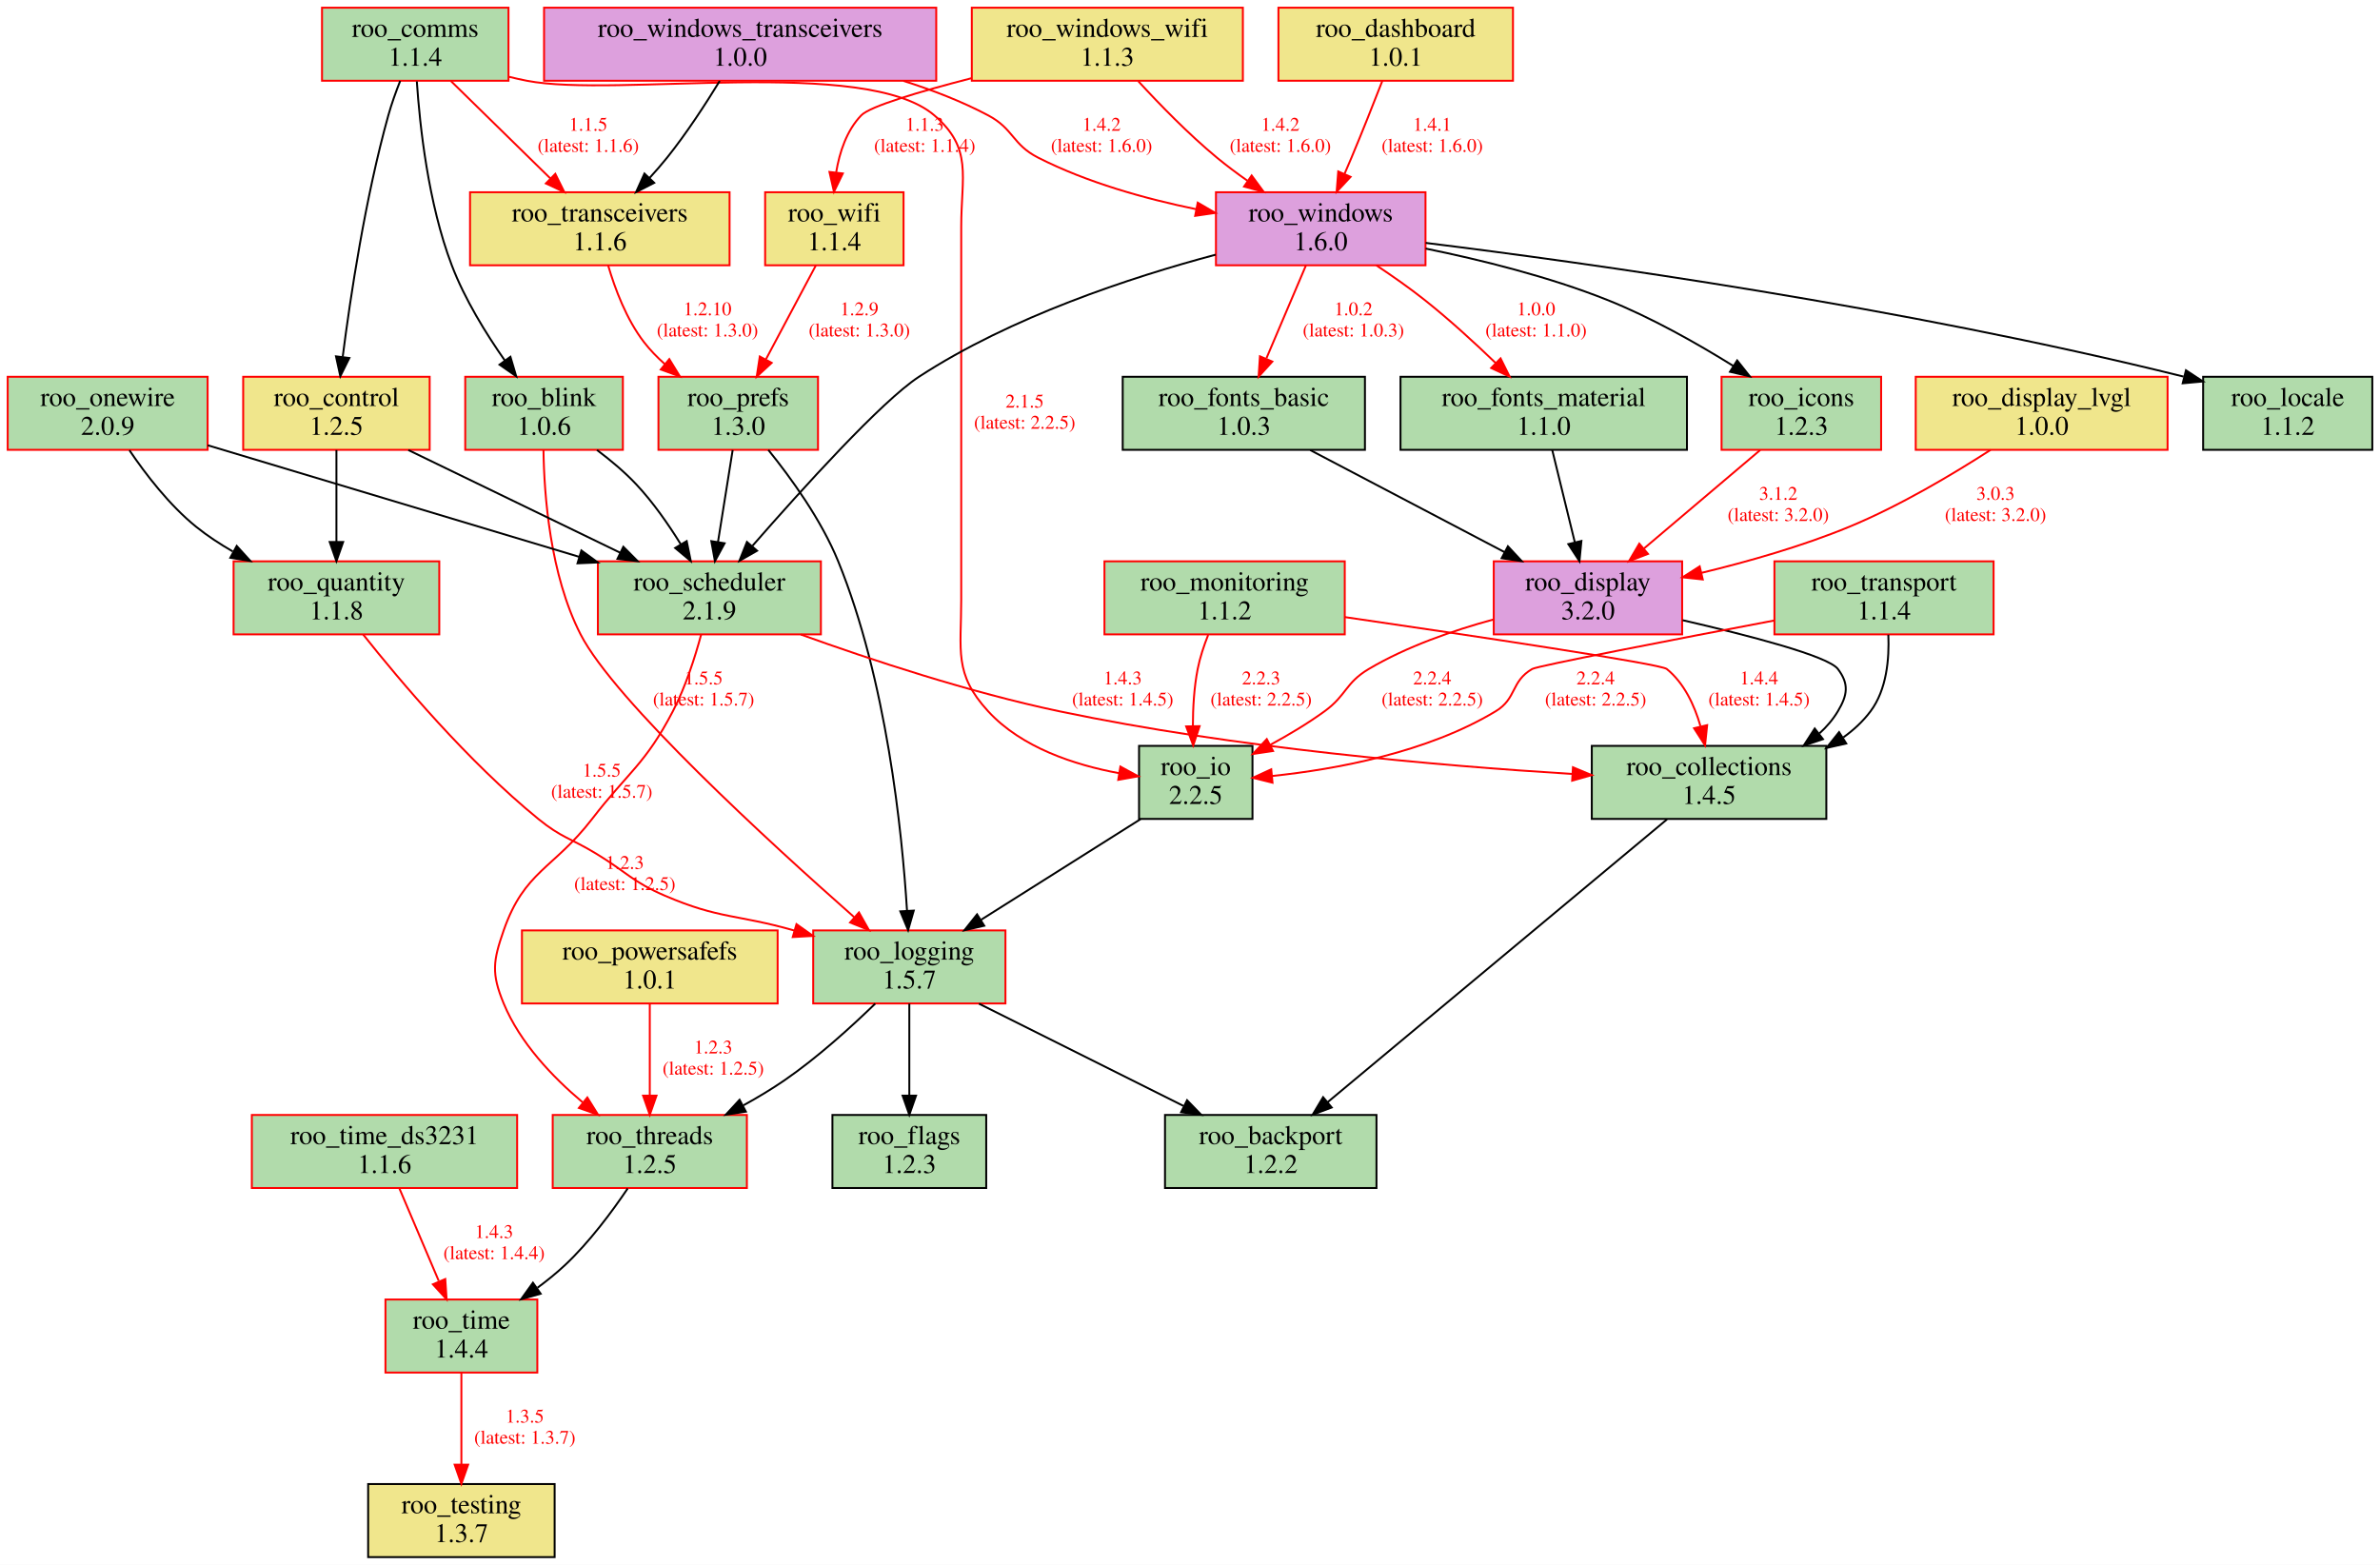
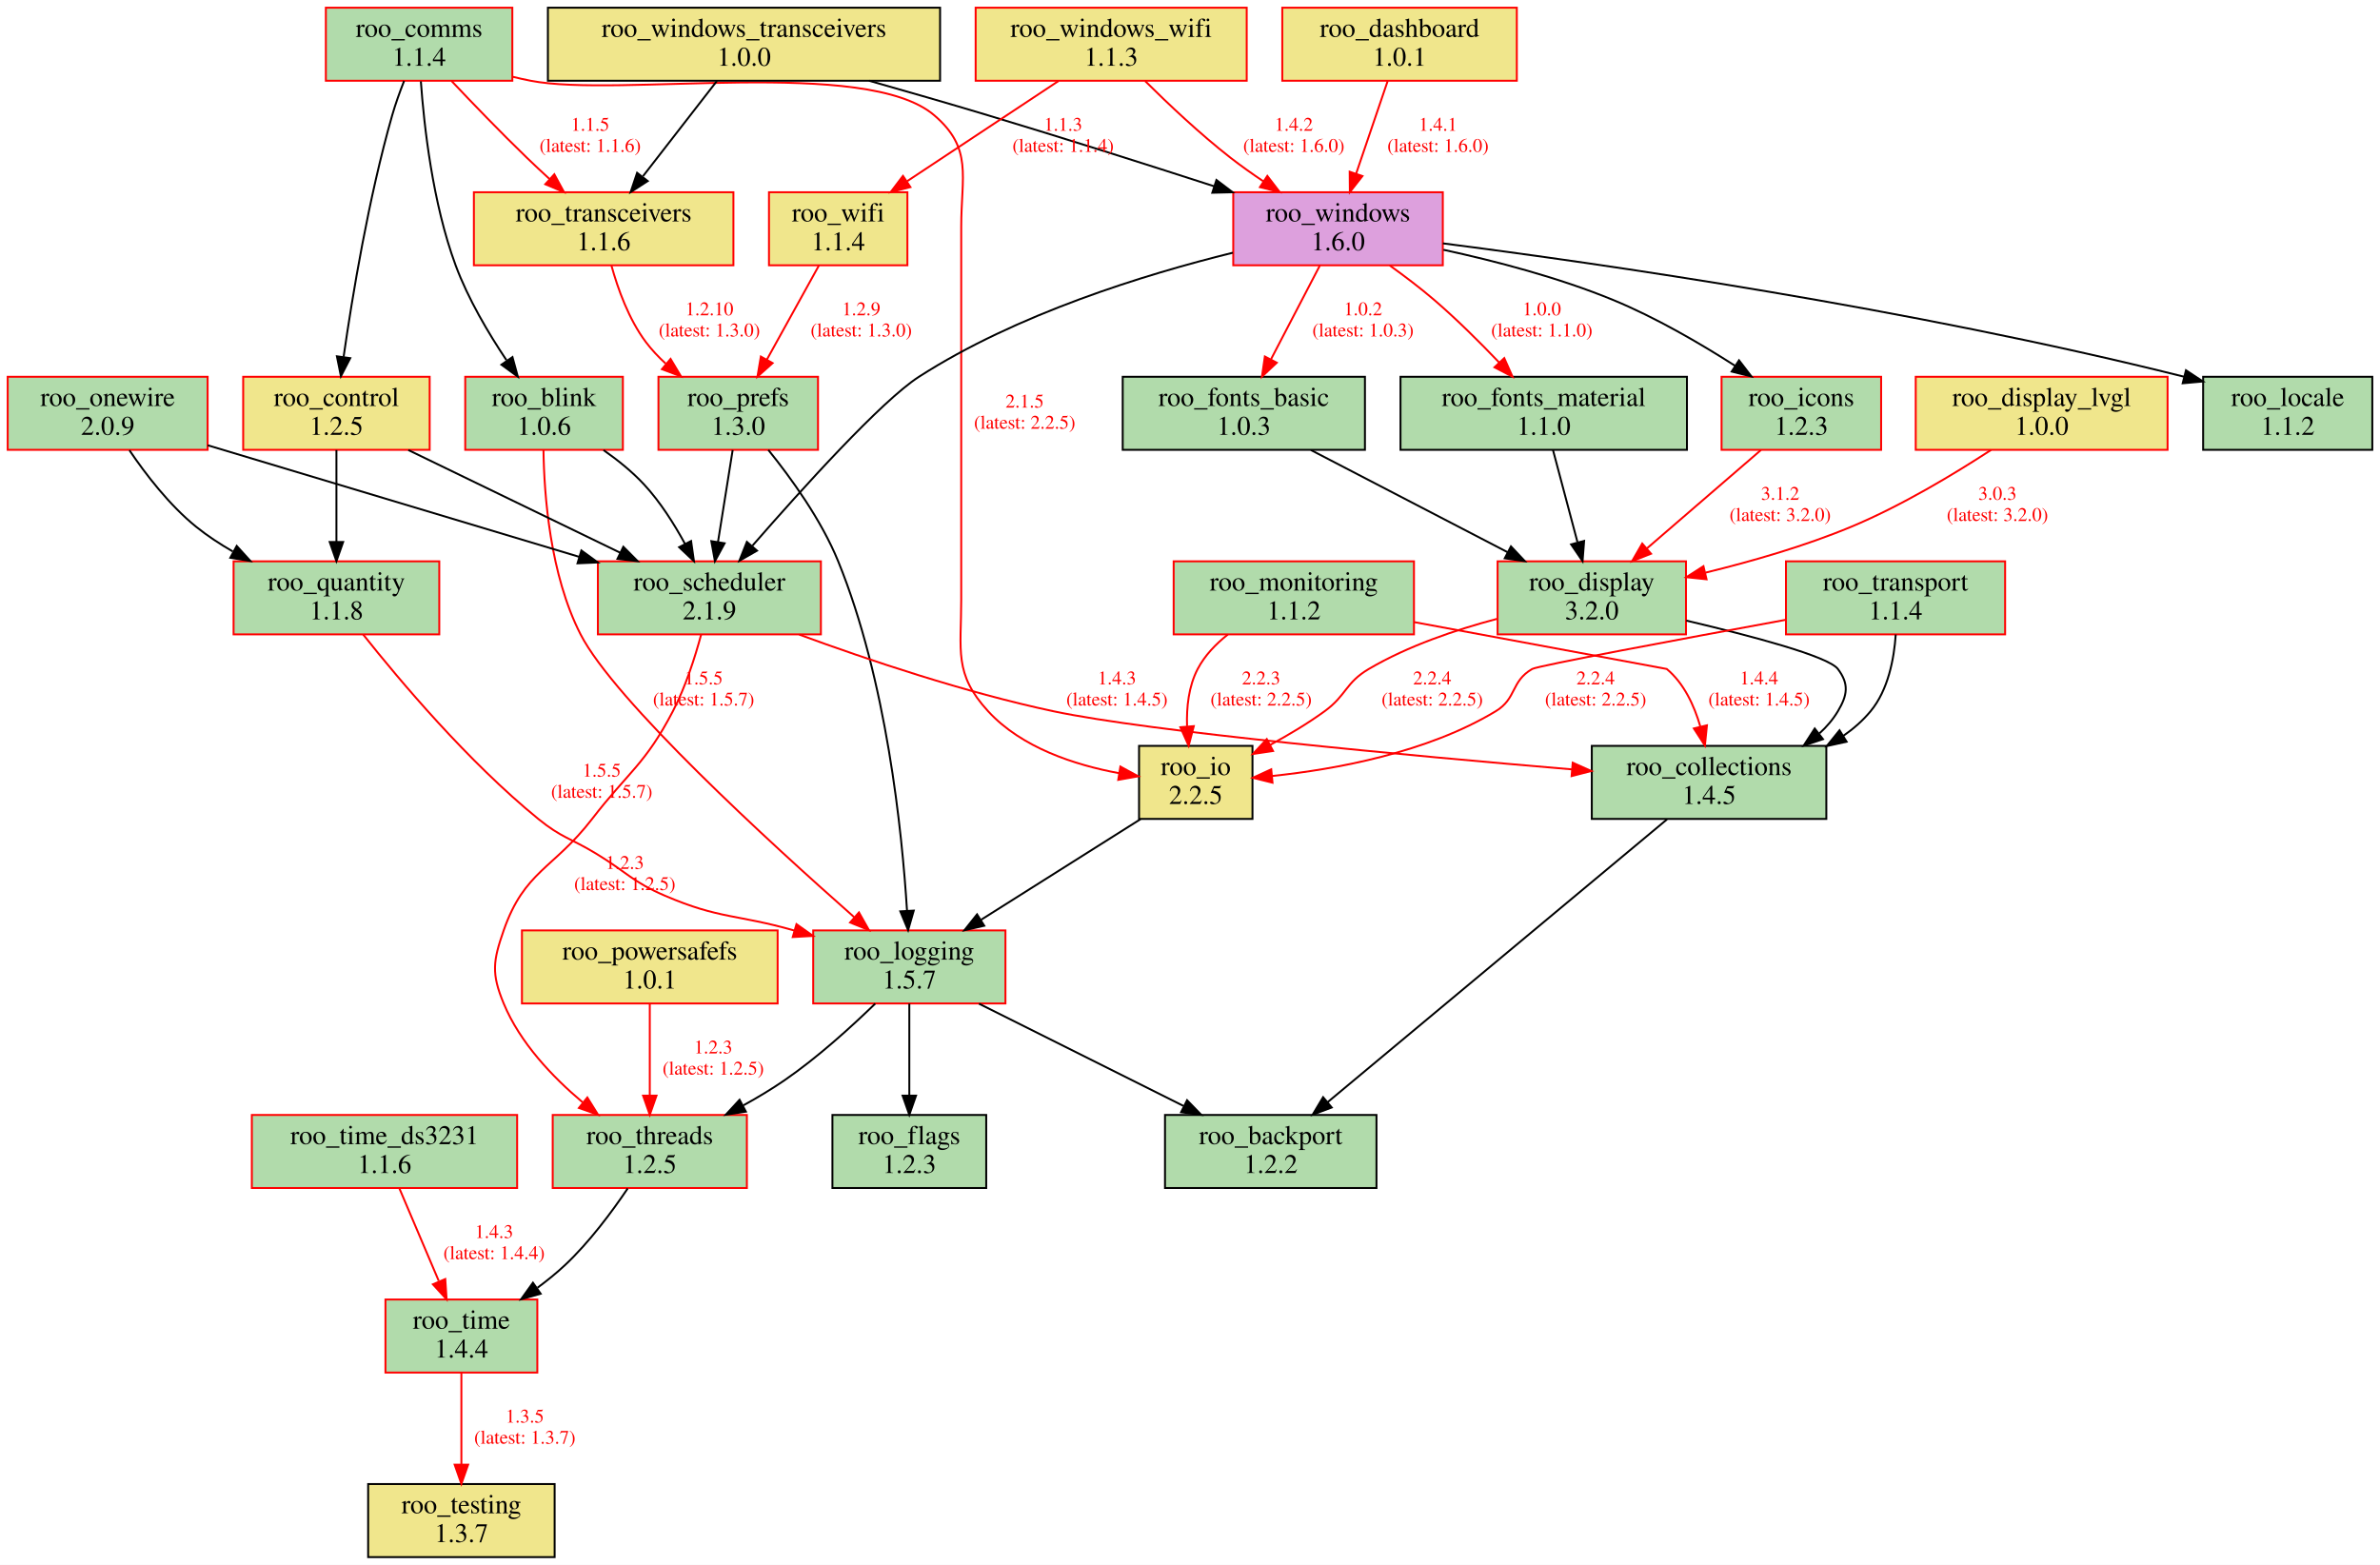
<svg xmlns="http://www.w3.org/2000/svg" width="1238pt" height="814pt" viewBox="0.00 0.00 1238.00 814.00">
  <g id="graph0" class="graph" transform="scale(1 1) rotate(0) translate(4 810)">
    <polygon fill="white" stroke="transparent" points="-4,4 -4,-810 1234,-810 1234,4 -4,4" />
    <g id="node1" class="node">
      <polygon fill="#b1dbab" stroke="black" points="712,-230 602,-230 602,-192 712,-192 712,-230" />
      <text text-anchor="middle" x="657" y="-214.8" font-family="Times,serif" font-size="14.00">roo_backport</text>
      <text text-anchor="middle" x="657" y="-199.8" font-family="Times,serif" font-size="14.00">1.2.2</text>
    </g>
    <g id="node2" class="node">
      <polygon fill="#b1dbab" stroke="red" points="320,-614 238,-614 238,-576 320,-576 320,-614" />
      <text text-anchor="middle" x="279" y="-598.8" font-family="Times,serif" font-size="14.00">roo_blink</text>
      <text text-anchor="middle" x="279" y="-583.8" font-family="Times,serif" font-size="14.00">1.0.6</text>
    </g>
    <g id="node15" class="node">
      <polygon fill="#b1dbab" stroke="red" points="519,-326 419,-326 419,-288 519,-288 519,-326" />
      <text text-anchor="middle" x="469" y="-310.8" font-family="Times,serif" font-size="14.00">roo_logging</text>
      <text text-anchor="middle" x="469" y="-295.8" font-family="Times,serif" font-size="14.00">1.5.7</text>
    </g>
    <g id="edge1" class="edge">
      <path fill="none" stroke="red" d="M278.7,-575.97C279.02,-552.57 282.07,-511.07 298,-480 315.68,-445.52 396.32,-371.72 440.26,-332.95" />
      <polygon fill="red" stroke="red" points="442.81,-335.37 448.01,-326.14 438.19,-330.11 442.81,-335.37" />
      <text text-anchor="middle" x="362" y="-454" font-family="Times,serif" font-size="10.00" fill="red">1.5.5</text>
      <text text-anchor="middle" x="362" y="-443" font-family="Times,serif" font-size="10.00" fill="red">(latest: 1.5.7)</text>
    </g>
    <g id="node21" class="node">
      <polygon fill="#b1dbab" stroke="red" points="423,-518 307,-518 307,-480 423,-480 423,-518" />
      <text text-anchor="middle" x="365" y="-502.8" font-family="Times,serif" font-size="14.00">roo_scheduler</text>
      <text text-anchor="middle" x="365" y="-487.8" font-family="Times,serif" font-size="14.00">2.1.9</text>
    </g>
    <g id="edge2" class="edge">
-       <path fill="none" stroke="black" d="M306.53,-575.91C313.61,-570.59 320.94,-564.46 327,-558 335.73,-548.7 343.74,-537.16 350.14,-526.83" />
-       <polygon fill="black" stroke="black" points="353.2,-528.53 355.32,-518.15 347.19,-524.94 353.2,-528.53" />
+       <path fill="none" stroke="black" d="M309.93,-575.86C317.34,-570.67 324.88,-564.6 331,-558 339.39,-548.96 346.64,-537.5 352.27,-527.16" />
+       <polygon fill="black" stroke="black" points="355.48,-528.57 356.97,-518.08 349.26,-525.35 355.48,-528.57" />
    </g>
    <g id="node3" class="node">
      <polygon fill="#b1dbab" stroke="black" points="946,-422 824,-422 824,-384 946,-384 946,-422" />
      <text text-anchor="middle" x="885" y="-406.8" font-family="Times,serif" font-size="14.00">roo_collections</text>
      <text text-anchor="middle" x="885" y="-391.8" font-family="Times,serif" font-size="14.00">1.4.5</text>
    </g>
    <g id="edge3" class="edge">
      <path fill="none" stroke="black" d="M863.14,-383.78C822.03,-349.52 733.16,-275.47 686.69,-236.74" />
      <polygon fill="black" stroke="black" points="688.72,-233.88 678.8,-230.16 684.24,-239.25 688.72,-233.88" />
    </g>
    <g id="node4" class="node">
-       <polygon fill="#b1dbab" stroke="red" points="260.5,-806 163.5,-806 163.5,-768 260.5,-768 260.5,-806" />
-       <text text-anchor="middle" x="212" y="-790.8" font-family="Times,serif" font-size="14.00">roo_comms</text>
-       <text text-anchor="middle" x="212" y="-775.8" font-family="Times,serif" font-size="14.00">1.1.4</text>
+       <polygon fill="#b1dbab" stroke="red" points="262.5,-806 165.5,-806 165.5,-768 262.5,-768 262.5,-806" />
+       <text text-anchor="middle" x="214" y="-790.8" font-family="Times,serif" font-size="14.00">roo_comms</text>
+       <text text-anchor="middle" x="214" y="-775.8" font-family="Times,serif" font-size="14.00">1.1.4</text>
    </g>
    <g id="edge4" class="edge">
-       <path fill="none" stroke="black" d="M212.82,-767.65C214.36,-744.62 218.71,-704.25 231,-672 237.72,-654.37 248.8,-636.44 258.62,-622.43" />
-       <polygon fill="black" stroke="black" points="261.51,-624.4 264.52,-614.25 255.84,-620.31 261.51,-624.4" />
+       <path fill="none" stroke="black" d="M214.92,-767.69C216.56,-744.7 221.01,-704.36 233,-672 239.46,-654.56 250.04,-636.69 259.43,-622.66" />
+       <polygon fill="black" stroke="black" points="262.57,-624.26 265.37,-614.04 256.81,-620.29 262.57,-624.26" />
    </g>
    <g id="node5" class="node">
      <polygon fill="khaki" stroke="red" points="219.5,-614 122.5,-614 122.5,-576 219.5,-576 219.5,-614" />
      <text text-anchor="middle" x="171" y="-598.8" font-family="Times,serif" font-size="14.00">roo_control</text>
      <text text-anchor="middle" x="171" y="-583.8" font-family="Times,serif" font-size="14.00">1.2.5</text>
    </g>
    <g id="edge5" class="edge">
-       <path fill="none" stroke="black" d="M204.17,-767.92C201.93,-762.26 199.66,-755.94 198,-750 185.99,-706.97 178.26,-655.61 174.27,-624.42" />
-       <polygon fill="black" stroke="black" points="177.72,-623.77 173.02,-614.28 170.77,-624.63 177.72,-623.77" />
+       <path fill="none" stroke="black" d="M206.21,-767.91C203.98,-762.25 201.7,-755.93 200,-750 187.69,-706.95 179.22,-655.59 174.74,-624.41" />
+       <polygon fill="black" stroke="black" points="178.18,-623.69 173.33,-614.27 171.24,-624.66 178.18,-623.69" />
    </g>
    <g id="node13" class="node">
-       <polygon fill="#b1dbab" stroke="black" points="647.5,-422 588.5,-422 588.5,-384 647.5,-384 647.5,-422" />
+       <polygon fill="khaki" stroke="black" points="647.5,-422 588.5,-422 588.5,-384 647.5,-384 647.5,-422" />
      <text text-anchor="middle" x="618" y="-406.8" font-family="Times,serif" font-size="14.00">roo_io</text>
      <text text-anchor="middle" x="618" y="-391.8" font-family="Times,serif" font-size="14.00">2.2.5</text>
    </g>
    <g id="edge6" class="edge">
-       <path fill="none" stroke="red" d="M260.54,-770.1C263.72,-769.32 266.9,-768.61 270,-768 316.4,-758.94 446.12,-780.79 482,-750 502.12,-732.73 496,-718.52 496,-692 496,-692 496,-692 496,-498 496,-471.48 492.06,-459.53 510,-440 527.39,-421.07 554.99,-412.08 577.94,-407.82" />
+       <path fill="none" stroke="red" d="M262.54,-770.1C265.72,-769.32 268.9,-768.61 272,-768 317.97,-759.01 446.47,-780.52 482,-750 502.12,-732.72 496,-718.52 496,-692 496,-692 496,-692 496,-498 496,-471.48 492.06,-459.53 510,-440 527.39,-421.07 554.99,-412.08 577.94,-407.82" />
      <polygon fill="red" stroke="red" points="578.79,-411.23 588.1,-406.17 577.67,-404.32 578.79,-411.23" />
      <text text-anchor="middle" x="529" y="-598" font-family="Times,serif" font-size="10.00" fill="red">2.1.5</text>
      <text text-anchor="middle" x="529" y="-587" font-family="Times,serif" font-size="10.00" fill="red">(latest: 2.2.5)</text>
    </g>
    <g id="node26" class="node">
-       <polygon fill="khaki" stroke="red" points="375.5,-710 240.5,-710 240.5,-672 375.5,-672 375.5,-710" />
-       <text text-anchor="middle" x="308" y="-694.8" font-family="Times,serif" font-size="14.00">roo_transceivers</text>
-       <text text-anchor="middle" x="308" y="-679.8" font-family="Times,serif" font-size="14.00">1.1.6</text>
+       <polygon fill="khaki" stroke="red" points="377.5,-710 242.5,-710 242.5,-672 377.5,-672 377.5,-710" />
+       <text text-anchor="middle" x="310" y="-694.8" font-family="Times,serif" font-size="14.00">roo_transceivers</text>
+       <text text-anchor="middle" x="310" y="-679.8" font-family="Times,serif" font-size="14.00">1.1.6</text>
    </g>
    <g id="edge7" class="edge">
-       <path fill="none" stroke="red" d="M230.51,-767.88C245.25,-753.44 266.05,-733.07 282.39,-717.07" />
-       <polygon fill="red" stroke="red" points="284.85,-719.57 289.55,-710.07 279.95,-714.56 284.85,-719.57" />
-       <text text-anchor="middle" x="302" y="-742" font-family="Times,serif" font-size="10.00" fill="red">1.1.5</text>
-       <text text-anchor="middle" x="302" y="-731" font-family="Times,serif" font-size="10.00" fill="red">(latest: 1.1.6)</text>
+       <path fill="none" stroke="red" d="M230.84,-767.91C241.8,-756.31 256.51,-741.03 270,-728 273.77,-724.36 277.8,-720.59 281.81,-716.92" />
+       <polygon fill="red" stroke="red" points="284.34,-719.35 289.4,-710.04 279.64,-714.16 284.34,-719.35" />
+       <text text-anchor="middle" x="303" y="-742" font-family="Times,serif" font-size="10.00" fill="red">1.1.5</text>
+       <text text-anchor="middle" x="303" y="-731" font-family="Times,serif" font-size="10.00" fill="red">(latest: 1.1.6)</text>
    </g>
    <g id="node20" class="node">
      <polygon fill="#b1dbab" stroke="red" points="224.5,-518 117.5,-518 117.5,-480 224.5,-480 224.5,-518" />
      <text text-anchor="middle" x="171" y="-502.8" font-family="Times,serif" font-size="14.00">roo_quantity</text>
      <text text-anchor="middle" x="171" y="-487.8" font-family="Times,serif" font-size="14.00">1.1.8</text>
    </g>
    <g id="edge8" class="edge">
      <path fill="none" stroke="black" d="M171,-575.88C171,-562.35 171,-543.62 171,-528.15" />
      <polygon fill="black" stroke="black" points="174.5,-528.07 171,-518.07 167.5,-528.07 174.5,-528.07" />
    </g>
    <g id="edge9" class="edge">
      <path fill="none" stroke="black" d="M208.41,-575.88C239.81,-560.66 284.81,-538.85 318.52,-522.52" />
      <polygon fill="black" stroke="black" points="320.24,-525.58 327.71,-518.07 317.18,-519.28 320.24,-525.58" />
    </g>
    <g id="node6" class="node">
-       <polygon fill="khaki" stroke="red" points="783,-806 661,-806 661,-768 783,-768 783,-806" />
-       <text text-anchor="middle" x="722" y="-790.8" font-family="Times,serif" font-size="14.00">roo_dashboard</text>
-       <text text-anchor="middle" x="722" y="-775.8" font-family="Times,serif" font-size="14.00">1.0.1</text>
+       <polygon fill="khaki" stroke="red" points="785,-806 663,-806 663,-768 785,-768 785,-806" />
+       <text text-anchor="middle" x="724" y="-790.8" font-family="Times,serif" font-size="14.00">roo_dashboard</text>
+       <text text-anchor="middle" x="724" y="-775.8" font-family="Times,serif" font-size="14.00">1.0.1</text>
    </g>
    <g id="node29" class="node">
-       <polygon fill="plum" stroke="red" points="737.5,-710 628.5,-710 628.5,-672 737.5,-672 737.5,-710" />
-       <text text-anchor="middle" x="683" y="-694.8" font-family="Times,serif" font-size="14.00">roo_windows</text>
-       <text text-anchor="middle" x="683" y="-679.8" font-family="Times,serif" font-size="14.00">1.6.0</text>
+       <polygon fill="plum" stroke="red" points="746.5,-710 637.5,-710 637.5,-672 746.5,-672 746.5,-710" />
+       <text text-anchor="middle" x="692" y="-694.8" font-family="Times,serif" font-size="14.00">roo_windows</text>
+       <text text-anchor="middle" x="692" y="-679.8" font-family="Times,serif" font-size="14.00">1.6.0</text>
    </g>
    <g id="edge10" class="edge">
-       <path fill="none" stroke="red" d="M715.04,-767.9C710.57,-756.42 704.58,-741.28 699,-728 697.86,-725.28 696.65,-722.46 695.42,-719.64" />
-       <polygon fill="red" stroke="red" points="698.52,-717.99 691.28,-710.25 692.11,-720.81 698.52,-717.99" />
-       <text text-anchor="middle" x="741" y="-742" font-family="Times,serif" font-size="10.00" fill="red">1.4.1</text>
-       <text text-anchor="middle" x="741" y="-731" font-family="Times,serif" font-size="10.00" fill="red">(latest: 1.6.0)</text>
+       <path fill="none" stroke="red" d="M717.83,-767.88C713.18,-754.22 706.73,-735.26 701.43,-719.71" />
+       <polygon fill="red" stroke="red" points="704.69,-718.41 698.15,-710.07 698.06,-720.66 704.69,-718.41" />
+       <text text-anchor="middle" x="744" y="-742" font-family="Times,serif" font-size="10.00" fill="red">1.4.1</text>
+       <text text-anchor="middle" x="744" y="-731" font-family="Times,serif" font-size="10.00" fill="red">(latest: 1.6.0)</text>
    </g>
    <g id="node7" class="node">
-       <polygon fill="plum" stroke="red" points="871,-518 773,-518 773,-480 871,-480 871,-518" />
-       <text text-anchor="middle" x="822" y="-502.8" font-family="Times,serif" font-size="14.00">roo_display</text>
-       <text text-anchor="middle" x="822" y="-487.8" font-family="Times,serif" font-size="14.00">3.2.0</text>
+       <polygon fill="#b1dbab" stroke="red" points="873,-518 775,-518 775,-480 873,-480 873,-518" />
+       <text text-anchor="middle" x="824" y="-502.8" font-family="Times,serif" font-size="14.00">roo_display</text>
+       <text text-anchor="middle" x="824" y="-487.8" font-family="Times,serif" font-size="14.00">3.2.0</text>
    </g>
    <g id="edge11" class="edge">
-       <path fill="none" stroke="black" d="M871.23,-487.38C905.84,-479.41 946.86,-468.76 952,-462 957.92,-454.22 957.02,-448.39 952,-440 949.43,-435.69 946.14,-431.87 942.41,-428.49" />
+       <path fill="none" stroke="black" d="M873.18,-487.16C907.11,-479.19 946.98,-468.62 952,-462 957.9,-454.21 957.02,-448.39 952,-440 949.43,-435.69 946.14,-431.87 942.41,-428.49" />
      <polygon fill="black" stroke="black" points="944.26,-425.49 934.21,-422.13 939.97,-431.03 944.26,-425.49" />
    </g>
    <g id="edge12" class="edge">
-       <path fill="none" stroke="red" d="M772.79,-487.73C751.89,-482.06 727.82,-473.74 708,-462 695.83,-454.79 696.45,-448.31 685,-440 676.26,-433.65 666.25,-427.68 656.69,-422.5" />
+       <path fill="none" stroke="red" d="M774.79,-488.09C753.32,-482.44 728.44,-474.03 708,-462 695.81,-454.82 696.45,-448.31 685,-440 676.26,-433.65 666.25,-427.68 656.69,-422.5" />
      <polygon fill="red" stroke="red" points="658.2,-419.33 647.72,-417.78 654.94,-425.53 658.2,-419.33" />
      <text text-anchor="middle" x="741" y="-454" font-family="Times,serif" font-size="10.00" fill="red">2.2.4</text>
      <text text-anchor="middle" x="741" y="-443" font-family="Times,serif" font-size="10.00" fill="red">(latest: 2.2.5)</text>
    </g>
    <g id="node8" class="node">
      <polygon fill="khaki" stroke="red" points="1123.5,-614 992.5,-614 992.5,-576 1123.5,-576 1123.5,-614" />
      <text text-anchor="middle" x="1058" y="-598.8" font-family="Times,serif" font-size="14.00">roo_display_lvgl</text>
      <text text-anchor="middle" x="1058" y="-583.8" font-family="Times,serif" font-size="14.00">1.0.0</text>
    </g>
    <g id="edge13" class="edge">
-       <path fill="none" stroke="red" d="M1031.42,-575.95C1011.83,-563.31 984.15,-546.82 958,-536 933.5,-525.87 905.33,-517.86 881,-511.99" />
-       <polygon fill="red" stroke="red" points="881.72,-508.56 871.18,-509.68 880.12,-515.38 881.72,-508.56" />
-       <text text-anchor="middle" x="1034" y="-550" font-family="Times,serif" font-size="10.00" fill="red">3.0.3</text>
-       <text text-anchor="middle" x="1034" y="-539" font-family="Times,serif" font-size="10.00" fill="red">(latest: 3.2.0)</text>
+       <path fill="none" stroke="red" d="M1031.71,-575.95C1012.32,-563.31 984.92,-546.82 959,-536 934.91,-525.95 907.21,-517.98 883.2,-512.13" />
+       <polygon fill="red" stroke="red" points="883.69,-508.65 873.16,-509.75 882.08,-515.46 883.69,-508.65" />
+       <text text-anchor="middle" x="1035" y="-550" font-family="Times,serif" font-size="10.00" fill="red">3.0.3</text>
+       <text text-anchor="middle" x="1035" y="-539" font-family="Times,serif" font-size="10.00" fill="red">(latest: 3.2.0)</text>
    </g>
    <g id="node9" class="node">
      <polygon fill="#b1dbab" stroke="black" points="509,-230 429,-230 429,-192 509,-192 509,-230" />
      <text text-anchor="middle" x="469" y="-214.8" font-family="Times,serif" font-size="14.00">roo_flags</text>
      <text text-anchor="middle" x="469" y="-199.8" font-family="Times,serif" font-size="14.00">1.2.3</text>
    </g>
    <g id="node10" class="node">
      <polygon fill="#b1dbab" stroke="black" points="706,-614 580,-614 580,-576 706,-576 706,-614" />
      <text text-anchor="middle" x="643" y="-598.8" font-family="Times,serif" font-size="14.00">roo_fonts_basic</text>
      <text text-anchor="middle" x="643" y="-583.8" font-family="Times,serif" font-size="14.00">1.0.3</text>
    </g>
    <g id="edge14" class="edge">
-       <path fill="none" stroke="black" d="M677.51,-575.88C706.36,-560.73 747.66,-539.04 778.72,-522.73" />
-       <polygon fill="black" stroke="black" points="780.37,-525.82 787.59,-518.07 777.11,-519.62 780.37,-525.82" />
+       <path fill="none" stroke="black" d="M677.9,-575.88C707.07,-560.73 748.83,-539.04 780.23,-522.73" />
+       <polygon fill="black" stroke="black" points="781.95,-525.78 789.21,-518.07 778.72,-519.57 781.95,-525.78" />
    </g>
    <g id="node11" class="node">
      <polygon fill="#b1dbab" stroke="black" points="873.5,-614 724.5,-614 724.5,-576 873.5,-576 873.5,-614" />
      <text text-anchor="middle" x="799" y="-598.8" font-family="Times,serif" font-size="14.00">roo_fonts_material</text>
      <text text-anchor="middle" x="799" y="-583.8" font-family="Times,serif" font-size="14.00">1.1.0</text>
    </g>
    <g id="edge15" class="edge">
-       <path fill="none" stroke="black" d="M803.43,-575.88C806.74,-562.35 811.33,-543.62 815.11,-528.15" />
-       <polygon fill="black" stroke="black" points="818.6,-528.61 817.58,-518.07 811.8,-526.95 818.6,-528.61" />
+       <path fill="none" stroke="black" d="M803.82,-575.88C807.42,-562.35 812.4,-543.62 816.51,-528.15" />
+       <polygon fill="black" stroke="black" points="820.01,-528.63 819.19,-518.07 813.24,-526.83 820.01,-528.63" />
    </g>
    <g id="node12" class="node">
      <polygon fill="#b1dbab" stroke="red" points="974.5,-614 891.5,-614 891.5,-576 974.5,-576 974.5,-614" />
      <text text-anchor="middle" x="933" y="-598.8" font-family="Times,serif" font-size="14.00">roo_icons</text>
      <text text-anchor="middle" x="933" y="-583.8" font-family="Times,serif" font-size="14.00">1.2.3</text>
    </g>
    <g id="edge16" class="edge">
-       <path fill="none" stroke="red" d="M911.6,-575.88C894.4,-561.31 870.07,-540.71 851.1,-524.64" />
-       <polygon fill="red" stroke="red" points="853.23,-521.86 843.34,-518.07 848.71,-527.2 853.23,-521.86" />
-       <text text-anchor="middle" x="921" y="-550" font-family="Times,serif" font-size="10.00" fill="red">3.1.2</text>
-       <text text-anchor="middle" x="921" y="-539" font-family="Times,serif" font-size="10.00" fill="red">(latest: 3.2.0)</text>
+       <path fill="none" stroke="red" d="M911.98,-575.88C895.09,-561.31 871.2,-540.71 852.58,-524.64" />
+       <polygon fill="red" stroke="red" points="854.81,-521.95 844.95,-518.07 850.24,-527.25 854.81,-521.95" />
+       <text text-anchor="middle" x="922" y="-550" font-family="Times,serif" font-size="10.00" fill="red">3.1.2</text>
+       <text text-anchor="middle" x="922" y="-539" font-family="Times,serif" font-size="10.00" fill="red">(latest: 3.2.0)</text>
    </g>
    <g id="edge17" class="edge">
      <path fill="none" stroke="black" d="M589.27,-383.88C565.67,-368.99 532.06,-347.78 506.37,-331.57" />
      <polygon fill="black" stroke="black" points="507.97,-328.44 497.64,-326.07 504.23,-334.36 507.97,-328.44" />
    </g>
    <g id="node14" class="node">
      <polygon fill="#b1dbab" stroke="black" points="1230,-614 1142,-614 1142,-576 1230,-576 1230,-614" />
      <text text-anchor="middle" x="1186" y="-598.8" font-family="Times,serif" font-size="14.00">roo_locale</text>
      <text text-anchor="middle" x="1186" y="-583.8" font-family="Times,serif" font-size="14.00">1.1.2</text>
    </g>
    <g id="edge18" class="edge">
      <path fill="none" stroke="black" d="M505.25,-287.88C535.55,-272.73 578.92,-251.04 611.54,-234.73" />
      <polygon fill="black" stroke="black" points="613.48,-237.67 620.86,-230.07 610.35,-231.41 613.48,-237.67" />
    </g>
    <g id="edge19" class="edge">
      <path fill="none" stroke="black" d="M469,-287.88C469,-274.35 469,-255.62 469,-240.15" />
      <polygon fill="black" stroke="black" points="472.5,-240.07 469,-230.07 465.5,-240.07 472.5,-240.07" />
    </g>
    <g id="node23" class="node">
      <polygon fill="#b1dbab" stroke="red" points="384.5,-230 283.5,-230 283.5,-192 384.5,-192 384.5,-230" />
      <text text-anchor="middle" x="334" y="-214.8" font-family="Times,serif" font-size="14.00">roo_threads</text>
      <text text-anchor="middle" x="334" y="-199.8" font-family="Times,serif" font-size="14.00">1.2.5</text>
    </g>
    <g id="edge20" class="edge">
      <path fill="none" stroke="black" d="M451.27,-287.92C438.75,-275.75 421.2,-259.82 404,-248 397.35,-243.43 390.04,-239.05 382.73,-235.02" />
      <polygon fill="black" stroke="black" points="383.99,-231.73 373.52,-230.12 380.7,-237.91 383.99,-231.73" />
    </g>
    <g id="node16" class="node">
-       <polygon fill="#b1dbab" stroke="red" points="695.5,-518 570.5,-518 570.5,-480 695.5,-480 695.5,-518" />
-       <text text-anchor="middle" x="633" y="-502.8" font-family="Times,serif" font-size="14.00">roo_monitoring</text>
-       <text text-anchor="middle" x="633" y="-487.8" font-family="Times,serif" font-size="14.00">1.1.2</text>
+       <polygon fill="#b1dbab" stroke="red" points="731.5,-518 606.5,-518 606.5,-480 731.5,-480 731.5,-518" />
+       <text text-anchor="middle" x="669" y="-502.8" font-family="Times,serif" font-size="14.00">roo_monitoring</text>
+       <text text-anchor="middle" x="669" y="-487.8" font-family="Times,serif" font-size="14.00">1.1.2</text>
    </g>
    <g id="edge21" class="edge">
-       <path fill="none" stroke="red" d="M695.58,-488.98C762.56,-479.21 859.72,-464.66 863,-462 872.06,-454.65 877.39,-443.12 880.53,-432.28" />
-       <polygon fill="red" stroke="red" points="884.01,-432.79 882.91,-422.25 877.2,-431.17 884.01,-432.79" />
+       <path fill="none" stroke="red" d="M731.72,-486.36C788.4,-475.84 863,-462 863,-462 871.96,-454.52 877.27,-442.98 880.43,-432.16" />
+       <polygon fill="red" stroke="red" points="883.9,-432.7 882.83,-422.16 877.09,-431.06 883.9,-432.7" />
      <text text-anchor="middle" x="911" y="-454" font-family="Times,serif" font-size="10.00" fill="red">1.4.4</text>
      <text text-anchor="middle" x="911" y="-443" font-family="Times,serif" font-size="10.00" fill="red">(latest: 1.4.5)</text>
    </g>
    <g id="edge22" class="edge">
-       <path fill="none" stroke="red" d="M624.44,-479.69C622.24,-474.13 620.16,-467.92 619,-462 617.12,-452.45 616.52,-441.85 616.5,-432.34" />
-       <polygon fill="red" stroke="red" points="620,-432.26 616.68,-422.2 613,-432.13 620,-432.26" />
+       <path fill="none" stroke="red" d="M634.68,-479.92C628.4,-474.98 622.67,-469.01 619,-462 614.3,-453.02 613.14,-442.14 613.47,-432.24" />
+       <polygon fill="red" stroke="red" points="616.98,-432.27 614.3,-422.02 610,-431.7 616.98,-432.27" />
      <text text-anchor="middle" x="652" y="-454" font-family="Times,serif" font-size="10.00" fill="red">2.2.3</text>
      <text text-anchor="middle" x="652" y="-443" font-family="Times,serif" font-size="10.00" fill="red">(latest: 2.2.5)</text>
    </g>
    <g id="node17" class="node">
      <polygon fill="#b1dbab" stroke="red" points="104,-614 0,-614 0,-576 104,-576 104,-614" />
      <text text-anchor="middle" x="52" y="-598.8" font-family="Times,serif" font-size="14.00">roo_onewire</text>
      <text text-anchor="middle" x="52" y="-583.8" font-family="Times,serif" font-size="14.00">2.0.9</text>
    </g>
    <g id="edge24" class="edge">
      <path fill="none" stroke="black" d="M63.33,-575.76C71.73,-563.36 84.1,-547.22 98,-536 103.82,-531.3 110.36,-527.01 117.06,-523.15" />
      <polygon fill="black" stroke="black" points="119.13,-526.01 126.26,-518.16 115.8,-519.85 119.13,-526.01" />
    </g>
    <g id="edge23" class="edge">
      <path fill="none" stroke="black" d="M104.04,-578.37C156.95,-562.48 239.18,-537.78 297.17,-520.37" />
      <polygon fill="black" stroke="black" points="298.41,-523.65 306.98,-517.42 296.4,-516.95 298.41,-523.65" />
    </g>
    <g id="node18" class="node">
      <polygon fill="khaki" stroke="red" points="400.5,-326 267.5,-326 267.5,-288 400.5,-288 400.5,-326" />
      <text text-anchor="middle" x="334" y="-310.8" font-family="Times,serif" font-size="14.00">roo_powersafefs</text>
      <text text-anchor="middle" x="334" y="-295.8" font-family="Times,serif" font-size="14.00">1.0.1</text>
    </g>
    <g id="edge25" class="edge">
      <path fill="none" stroke="red" d="M334,-287.88C334,-274.35 334,-255.62 334,-240.15" />
      <polygon fill="red" stroke="red" points="337.5,-240.07 334,-230.07 330.5,-240.07 337.5,-240.07" />
      <text text-anchor="middle" x="367" y="-262" font-family="Times,serif" font-size="10.00" fill="red">1.2.3</text>
      <text text-anchor="middle" x="367" y="-251" font-family="Times,serif" font-size="10.00" fill="red">(latest: 1.2.5)</text>
    </g>
    <g id="node19" class="node">
      <polygon fill="#b1dbab" stroke="red" points="421.5,-614 338.5,-614 338.5,-576 421.5,-576 421.5,-614" />
      <text text-anchor="middle" x="380" y="-598.8" font-family="Times,serif" font-size="14.00">roo_prefs</text>
      <text text-anchor="middle" x="380" y="-583.8" font-family="Times,serif" font-size="14.00">1.3.0</text>
    </g>
    <g id="edge26" class="edge">
      <path fill="none" stroke="black" d="M395.67,-575.93C407.51,-561.29 423.19,-539.61 432,-518 457.15,-456.32 465.23,-377.61 467.8,-336.28" />
      <polygon fill="black" stroke="black" points="471.31,-336.31 468.37,-326.13 464.32,-335.92 471.31,-336.31" />
    </g>
    <g id="edge27" class="edge">
      <path fill="none" stroke="black" d="M377.11,-575.88C374.95,-562.35 371.96,-543.62 369.49,-528.15" />
      <polygon fill="black" stroke="black" points="372.92,-527.39 367.88,-518.07 366,-528.5 372.92,-527.39" />
    </g>
    <g id="edge28" class="edge">
      <path fill="none" stroke="red" d="M184.92,-479.91C203.83,-456.09 239.49,-413.73 276,-384 288.06,-374.18 292.7,-374.05 306,-366 322.04,-356.29 324.77,-351.4 342,-344 370.33,-331.84 379.34,-334.43 409,-326 409.1,-325.97 409.2,-325.94 409.3,-325.91" />
      <polygon fill="red" stroke="red" points="410.3,-329.27 418.94,-323.14 408.36,-322.54 410.3,-329.27" />
      <text text-anchor="middle" x="309" y="-406" font-family="Times,serif" font-size="10.00" fill="red">1.5.5</text>
      <text text-anchor="middle" x="309" y="-395" font-family="Times,serif" font-size="10.00" fill="red">(latest: 1.5.7)</text>
    </g>
    <g id="edge29" class="edge">
-       <path fill="none" stroke="red" d="M412.57,-479.92C448.88,-466.83 500.43,-449.79 547,-440 637.91,-420.88 744.82,-411.66 813.68,-407.4" />
-       <polygon fill="red" stroke="red" points="814.2,-410.87 823.98,-406.78 813.78,-403.89 814.2,-410.87" />
-       <text text-anchor="middle" x="580" y="-454" font-family="Times,serif" font-size="10.00" fill="red">1.4.3</text>
-       <text text-anchor="middle" x="580" y="-443" font-family="Times,serif" font-size="10.00" fill="red">(latest: 1.4.5)</text>
+       <path fill="none" stroke="red" d="M411.76,-479.88C447.45,-466.78 498.15,-449.74 544,-440 593.8,-429.42 729.28,-416.91 813.72,-409.77" />
+       <polygon fill="red" stroke="red" points="814.08,-413.25 823.75,-408.92 813.5,-406.27 814.08,-413.25" />
+       <text text-anchor="middle" x="577" y="-454" font-family="Times,serif" font-size="10.00" fill="red">1.4.3</text>
+       <text text-anchor="middle" x="577" y="-443" font-family="Times,serif" font-size="10.00" fill="red">(latest: 1.4.5)</text>
    </g>
    <g id="edge30" class="edge">
      <path fill="none" stroke="red" d="M360.71,-479.88C357.53,-468.12 352.61,-452.69 346,-440 331.63,-412.41 323,-408.63 304,-384 283.91,-357.95 268.82,-357.07 258,-326 252.44,-310.05 251.54,-303.6 258,-288 266.45,-267.59 283.34,-249.81 299.05,-236.59" />
      <polygon fill="red" stroke="red" points="301.51,-239.1 307.11,-230.1 297.12,-233.64 301.51,-239.1" />
      <text text-anchor="middle" x="321" y="-358" font-family="Times,serif" font-size="10.00" fill="red">1.2.3</text>
      <text text-anchor="middle" x="321" y="-347" font-family="Times,serif" font-size="10.00" fill="red">(latest: 1.2.5)</text>
    </g>
    <g id="node22" class="node">
      <polygon fill="khaki" stroke="black" points="284.5,-38 187.5,-38 187.5,0 284.5,0 284.5,-38" />
      <text text-anchor="middle" x="236" y="-22.8" font-family="Times,serif" font-size="14.00">roo_testing</text>
      <text text-anchor="middle" x="236" y="-7.8" font-family="Times,serif" font-size="14.00">1.3.7</text>
    </g>
    <g id="node24" class="node">
      <polygon fill="#b1dbab" stroke="red" points="275.5,-134 196.5,-134 196.5,-96 275.5,-96 275.5,-134" />
      <text text-anchor="middle" x="236" y="-118.8" font-family="Times,serif" font-size="14.00">roo_time</text>
      <text text-anchor="middle" x="236" y="-103.8" font-family="Times,serif" font-size="14.00">1.4.4</text>
    </g>
    <g id="edge31" class="edge">
      <path fill="none" stroke="black" d="M322.49,-191.74C314.33,-179.64 302.61,-163.86 290,-152 285.58,-147.85 280.64,-143.85 275.58,-140.12" />
      <polygon fill="black" stroke="black" points="277.24,-137.01 267.04,-134.13 273.22,-142.74 277.24,-137.01" />
    </g>
    <g id="edge32" class="edge">
      <path fill="none" stroke="red" d="M236,-95.88C236,-82.35 236,-63.62 236,-48.15" />
      <polygon fill="red" stroke="red" points="239.5,-48.07 236,-38.07 232.5,-48.07 239.5,-48.07" />
      <text text-anchor="middle" x="269" y="-70" font-family="Times,serif" font-size="10.00" fill="red">1.3.5</text>
      <text text-anchor="middle" x="269" y="-59" font-family="Times,serif" font-size="10.00" fill="red">(latest: 1.3.7)</text>
    </g>
    <g id="node25" class="node">
      <polygon fill="#b1dbab" stroke="red" points="265,-230 127,-230 127,-192 265,-192 265,-230" />
      <text text-anchor="middle" x="196" y="-214.8" font-family="Times,serif" font-size="14.00">roo_time_ds3231</text>
      <text text-anchor="middle" x="196" y="-199.8" font-family="Times,serif" font-size="14.00">1.1.6</text>
    </g>
    <g id="edge33" class="edge">
      <path fill="none" stroke="red" d="M203.71,-191.88C209.52,-178.22 217.59,-159.26 224.21,-143.71" />
      <polygon fill="red" stroke="red" points="227.62,-144.64 228.31,-134.07 221.18,-141.9 227.62,-144.64" />
      <text text-anchor="middle" x="253" y="-166" font-family="Times,serif" font-size="10.00" fill="red">1.4.3</text>
      <text text-anchor="middle" x="253" y="-155" font-family="Times,serif" font-size="10.00" fill="red">(latest: 1.4.4)</text>
    </g>
    <g id="edge34" class="edge">
-       <path fill="none" stroke="red" d="M312.33,-671.93C315.9,-659.76 321.87,-643.83 331,-632 334.14,-627.93 337.87,-624.1 341.84,-620.57" />
-       <polygon fill="red" stroke="red" points="344.15,-623.2 349.68,-614.17 339.72,-617.78 344.15,-623.2" />
-       <text text-anchor="middle" x="364" y="-646" font-family="Times,serif" font-size="10.00" fill="red">1.2.10</text>
-       <text text-anchor="middle" x="364" y="-635" font-family="Times,serif" font-size="10.00" fill="red">(latest: 1.3.0)</text>
+       <path fill="none" stroke="red" d="M314.02,-671.96C317.37,-659.8 323.07,-643.88 332,-632 334.97,-628.05 338.5,-624.32 342.26,-620.87" />
+       <polygon fill="red" stroke="red" points="344.81,-623.31 350.24,-614.21 340.32,-617.94 344.81,-623.31" />
+       <text text-anchor="middle" x="365" y="-646" font-family="Times,serif" font-size="10.00" fill="red">1.2.10</text>
+       <text text-anchor="middle" x="365" y="-635" font-family="Times,serif" font-size="10.00" fill="red">(latest: 1.3.0)</text>
    </g>
    <g id="node27" class="node">
-       <polygon fill="#b1dbab" stroke="red" points="1033,-518 919,-518 919,-480 1033,-480 1033,-518" />
-       <text text-anchor="middle" x="976" y="-502.8" font-family="Times,serif" font-size="14.00">roo_transport</text>
-       <text text-anchor="middle" x="976" y="-487.8" font-family="Times,serif" font-size="14.00">1.1.4</text>
+       <polygon fill="#b1dbab" stroke="red" points="1039,-518 925,-518 925,-480 1039,-480 1039,-518" />
+       <text text-anchor="middle" x="982" y="-502.8" font-family="Times,serif" font-size="14.00">roo_transport</text>
+       <text text-anchor="middle" x="982" y="-487.8" font-family="Times,serif" font-size="14.00">1.1.4</text>
    </g>
    <g id="edge35" class="edge">
-       <path fill="none" stroke="black" d="M978.25,-479.8C978.79,-467.41 977.45,-451.28 969,-440 965.07,-434.75 960.21,-430.26 954.84,-426.41" />
-       <polygon fill="black" stroke="black" points="956.36,-423.23 946.02,-420.89 952.64,-429.17 956.36,-423.23" />
+       <path fill="none" stroke="black" d="M982.1,-479.91C981.25,-467.42 978.23,-451.11 969,-440 964.94,-435.11 960.1,-430.88 954.81,-427.2" />
+       <polygon fill="black" stroke="black" points="956.55,-424.16 946.2,-421.88 952.87,-430.12 956.55,-424.16" />
    </g>
    <g id="edge36" class="edge">
-       <path fill="none" stroke="red" d="M918.78,-487.2C866.14,-477.2 795.79,-463.62 793,-462 781.83,-455.51 785.06,-446.67 774,-440 738.35,-418.5 691.01,-409.84 657.86,-406.35" />
+       <path fill="none" stroke="red" d="M924.95,-487.59C870.37,-477.57 795.92,-463.68 793,-462 781.81,-455.54 785.06,-446.67 774,-440 738.35,-418.5 691.01,-409.84 657.86,-406.35" />
      <polygon fill="red" stroke="red" points="657.92,-402.84 647.64,-405.39 657.26,-409.81 657.92,-402.84" />
      <text text-anchor="middle" x="826" y="-454" font-family="Times,serif" font-size="10.00" fill="red">2.2.4</text>
      <text text-anchor="middle" x="826" y="-443" font-family="Times,serif" font-size="10.00" fill="red">(latest: 2.2.5)</text>
    </g>
    <g id="node28" class="node">
-       <polygon fill="khaki" stroke="red" points="466,-710 394,-710 394,-672 466,-672 466,-710" />
-       <text text-anchor="middle" x="430" y="-694.8" font-family="Times,serif" font-size="14.00">roo_wifi</text>
-       <text text-anchor="middle" x="430" y="-679.8" font-family="Times,serif" font-size="14.00">1.1.4</text>
+       <polygon fill="khaki" stroke="red" points="468,-710 396,-710 396,-672 468,-672 468,-710" />
+       <text text-anchor="middle" x="432" y="-694.8" font-family="Times,serif" font-size="14.00">roo_wifi</text>
+       <text text-anchor="middle" x="432" y="-679.8" font-family="Times,serif" font-size="14.00">1.1.4</text>
    </g>
    <g id="edge37" class="edge">
-       <path fill="none" stroke="red" d="M420.36,-671.88C413.03,-658.09 402.82,-638.9 394.5,-623.26" />
-       <polygon fill="red" stroke="red" points="397.4,-621.25 389.61,-614.07 391.22,-624.54 397.4,-621.25" />
-       <text text-anchor="middle" x="443" y="-646" font-family="Times,serif" font-size="10.00" fill="red">1.2.9</text>
-       <text text-anchor="middle" x="443" y="-635" font-family="Times,serif" font-size="10.00" fill="red">(latest: 1.3.0)</text>
+       <path fill="none" stroke="red" d="M421.97,-671.88C414.28,-657.96 403.53,-638.53 394.84,-622.82" />
+       <polygon fill="red" stroke="red" points="397.9,-621.12 390,-614.07 391.77,-624.51 397.9,-621.12" />
+       <text text-anchor="middle" x="444" y="-646" font-family="Times,serif" font-size="10.00" fill="red">1.2.9</text>
+       <text text-anchor="middle" x="444" y="-635" font-family="Times,serif" font-size="10.00" fill="red">(latest: 1.3.0)</text>
    </g>
    <g id="edge38" class="edge">
-       <path fill="none" stroke="red" d="M675.29,-671.88C669.48,-658.22 661.41,-639.26 654.79,-623.71" />
-       <polygon fill="red" stroke="red" points="657.82,-621.9 650.69,-614.07 651.38,-624.64 657.82,-621.9" />
-       <text text-anchor="middle" x="700" y="-646" font-family="Times,serif" font-size="10.00" fill="red">1.0.2</text>
-       <text text-anchor="middle" x="700" y="-635" font-family="Times,serif" font-size="10.00" fill="red">(latest: 1.0.3)</text>
+       <path fill="none" stroke="red" d="M682.55,-671.88C675.37,-658.09 665.36,-638.9 657.21,-623.26" />
+       <polygon fill="red" stroke="red" points="660.14,-621.32 652.42,-614.07 653.94,-624.55 660.14,-621.32" />
+       <text text-anchor="middle" x="705" y="-646" font-family="Times,serif" font-size="10.00" fill="red">1.0.2</text>
+       <text text-anchor="middle" x="705" y="-635" font-family="Times,serif" font-size="10.00" fill="red">(latest: 1.0.3)</text>
    </g>
    <g id="edge39" class="edge">
-       <path fill="none" stroke="red" d="M711.92,-671.98C720.22,-666.48 729.14,-660.23 737,-654 749.77,-643.89 763.06,-631.7 774.05,-621.11" />
-       <polygon fill="red" stroke="red" points="776.55,-623.57 781.26,-614.08 771.66,-618.56 776.55,-623.57" />
-       <text text-anchor="middle" x="795" y="-646" font-family="Times,serif" font-size="10.00" fill="red">1.0.0</text>
-       <text text-anchor="middle" x="795" y="-635" font-family="Times,serif" font-size="10.00" fill="red">(latest: 1.1.0)</text>
+       <path fill="none" stroke="red" d="M718.85,-671.94C726.53,-666.44 734.77,-660.2 742,-654 753.73,-643.94 765.84,-631.88 775.87,-621.37" />
+       <polygon fill="red" stroke="red" points="778.47,-623.72 782.77,-614.04 773.37,-618.93 778.47,-623.72" />
+       <text text-anchor="middle" x="798" y="-646" font-family="Times,serif" font-size="10.00" fill="red">1.0.0</text>
+       <text text-anchor="middle" x="798" y="-635" font-family="Times,serif" font-size="10.00" fill="red">(latest: 1.1.0)</text>
    </g>
    <g id="edge41" class="edge">
-       <path fill="none" stroke="black" d="M737.59,-680.69C766.3,-674.83 801.72,-666.07 832,-654 854.86,-644.89 878.82,-631.33 897.66,-619.61" />
-       <polygon fill="black" stroke="black" points="899.62,-622.51 906.2,-614.21 895.88,-616.6 899.62,-622.51" />
+       <path fill="none" stroke="black" d="M746.82,-680.07C773.95,-674.19 806.83,-665.6 835,-654 857.15,-644.88 880.29,-631.4 898.52,-619.73" />
+       <polygon fill="black" stroke="black" points="900.58,-622.57 907.04,-614.17 896.76,-616.7 900.58,-622.57" />
    </g>
    <g id="edge40" class="edge">
-       <path fill="none" stroke="black" d="M737.61,-683.64C820.96,-673.32 984.85,-650.55 1131.81,-614.1" />
-       <polygon fill="black" stroke="black" points="1133.06,-617.39 1141.91,-611.56 1131.36,-610.6 1133.06,-617.39" />
+       <path fill="none" stroke="black" d="M746.55,-683.4C828.54,-672.87 988.39,-649.96 1132.03,-614.05" />
+       <polygon fill="black" stroke="black" points="1133.07,-617.4 1141.91,-611.55 1131.36,-610.61 1133.07,-617.4" />
    </g>
    <g id="edge42" class="edge">
-       <path fill="none" stroke="black" d="M628.34,-677.51C584.23,-665.75 521.85,-645.23 474,-614 454.61,-601.35 413.28,-555.67 387.45,-526.11" />
-       <polygon fill="black" stroke="black" points="389.81,-523.5 380.61,-518.25 384.53,-528.09 389.81,-523.5" />
+       <path fill="none" stroke="black" d="M637.29,-678.54C591.16,-667.16 524.73,-646.63 474,-614 454.53,-601.47 413.22,-555.75 387.42,-526.16" />
+       <polygon fill="black" stroke="black" points="389.78,-523.54 380.59,-518.28 384.5,-528.13 389.78,-523.54" />
    </g>
    <g id="node30" class="node">
-       <polygon fill="plum" stroke="red" points="483,-806 279,-806 279,-768 483,-768 483,-806" />
-       <text text-anchor="middle" x="381" y="-790.8" font-family="Times,serif" font-size="14.00">roo_windows_transceivers</text>
-       <text text-anchor="middle" x="381" y="-775.8" font-family="Times,serif" font-size="14.00">1.0.0</text>
+       <polygon fill="khaki" stroke="black" points="485,-806 281,-806 281,-768 485,-768 485,-806" />
+       <text text-anchor="middle" x="383" y="-790.8" font-family="Times,serif" font-size="14.00">roo_windows_transceivers</text>
+       <text text-anchor="middle" x="383" y="-775.8" font-family="Times,serif" font-size="14.00">1.0.0</text>
    </g>
    <g id="edge43" class="edge">
-       <path fill="none" stroke="black" d="M370.37,-767.88C363.18,-756.12 353.16,-740.68 343,-728 340.16,-724.46 337.03,-720.87 333.85,-717.4" />
-       <polygon fill="black" stroke="black" points="336.3,-714.9 326.87,-710.06 331.22,-719.72 336.3,-714.9" />
+       <path fill="none" stroke="black" d="M368.92,-767.88C358.02,-753.83 342.75,-734.17 330.49,-718.38" />
+       <polygon fill="black" stroke="black" points="332.93,-715.82 324.03,-710.07 327.4,-720.11 332.93,-715.82" />
    </g>
    <g id="edge44" class="edge">
-       <path fill="none" stroke="red" d="M465.95,-767.92C481.07,-763.15 496.34,-757.24 510,-750 523.38,-742.91 522.51,-734.87 536,-728 561.43,-715.04 591.75,-706.6 618.22,-701.17" />
-       <polygon fill="red" stroke="red" points="619.02,-704.59 628.16,-699.24 617.68,-697.71 619.02,-704.59" />
-       <text text-anchor="middle" x="569" y="-742" font-family="Times,serif" font-size="10.00" fill="red">1.4.2</text>
-       <text text-anchor="middle" x="569" y="-731" font-family="Times,serif" font-size="10.00" fill="red">(latest: 1.6.0)</text>
+       <path fill="none" stroke="black" d="M448.05,-768C467.97,-762.37 489.92,-756.04 510,-750 549.19,-738.21 592.88,-724.31 627.64,-713.07" />
+       <polygon fill="black" stroke="black" points="628.75,-716.39 637.19,-709.98 626.6,-709.73 628.75,-716.39" />
    </g>
    <g id="node31" class="node">
-       <polygon fill="khaki" stroke="red" points="642.5,-806 501.5,-806 501.5,-768 642.5,-768 642.5,-806" />
-       <text text-anchor="middle" x="572" y="-790.8" font-family="Times,serif" font-size="14.00">roo_windows_wifi</text>
-       <text text-anchor="middle" x="572" y="-775.8" font-family="Times,serif" font-size="14.00">1.1.3</text>
+       <polygon fill="khaki" stroke="red" points="644.5,-806 503.5,-806 503.5,-768 644.5,-768 644.5,-806" />
+       <text text-anchor="middle" x="574" y="-790.8" font-family="Times,serif" font-size="14.00">roo_windows_wifi</text>
+       <text text-anchor="middle" x="574" y="-775.8" font-family="Times,serif" font-size="14.00">1.1.3</text>
    </g>
    <g id="edge45" class="edge">
-       <path fill="none" stroke="red" d="M501.4,-769.34C474.22,-762.33 448.54,-754.72 444,-750 436.4,-742.11 432.69,-730.84 430.95,-720.33" />
-       <polygon fill="red" stroke="red" points="434.41,-719.77 429.8,-710.23 427.46,-720.56 434.41,-719.77" />
-       <text text-anchor="middle" x="477" y="-742" font-family="Times,serif" font-size="10.00" fill="red">1.1.3</text>
-       <text text-anchor="middle" x="477" y="-731" font-family="Times,serif" font-size="10.00" fill="red">(latest: 1.1.4)</text>
+       <path fill="none" stroke="red" d="M546.62,-767.88C524.23,-753.05 492.38,-731.97 467.93,-715.79" />
+       <polygon fill="red" stroke="red" points="469.57,-712.67 459.29,-710.07 465.7,-718.51 469.57,-712.67" />
+       <text text-anchor="middle" x="549" y="-742" font-family="Times,serif" font-size="10.00" fill="red">1.1.3</text>
+       <text text-anchor="middle" x="549" y="-731" font-family="Times,serif" font-size="10.00" fill="red">(latest: 1.1.4)</text>
    </g>
    <g id="edge46" class="edge">
-       <path fill="none" stroke="red" d="M588.08,-767.78C599.04,-755.84 614.2,-740.24 629,-728 633.96,-723.9 639.39,-719.84 644.84,-716" />
-       <polygon fill="red" stroke="red" points="647.07,-718.72 653.35,-710.18 643.12,-712.94 647.07,-718.72" />
-       <text text-anchor="middle" x="662" y="-742" font-family="Times,serif" font-size="10.00" fill="red">1.4.2</text>
-       <text text-anchor="middle" x="662" y="-731" font-family="Times,serif" font-size="10.00" fill="red">(latest: 1.6.0)</text>
+       <path fill="none" stroke="red" d="M591.67,-767.83C603.68,-755.92 620.18,-740.32 636,-728 641.39,-723.8 647.28,-719.62 653.15,-715.68" />
+       <polygon fill="red" stroke="red" points="655.23,-718.5 661.67,-710.09 651.39,-712.64 655.23,-718.5" />
+       <text text-anchor="middle" x="669" y="-742" font-family="Times,serif" font-size="10.00" fill="red">1.4.2</text>
+       <text text-anchor="middle" x="669" y="-731" font-family="Times,serif" font-size="10.00" fill="red">(latest: 1.6.0)</text>
    </g>
  </g>
</svg>
